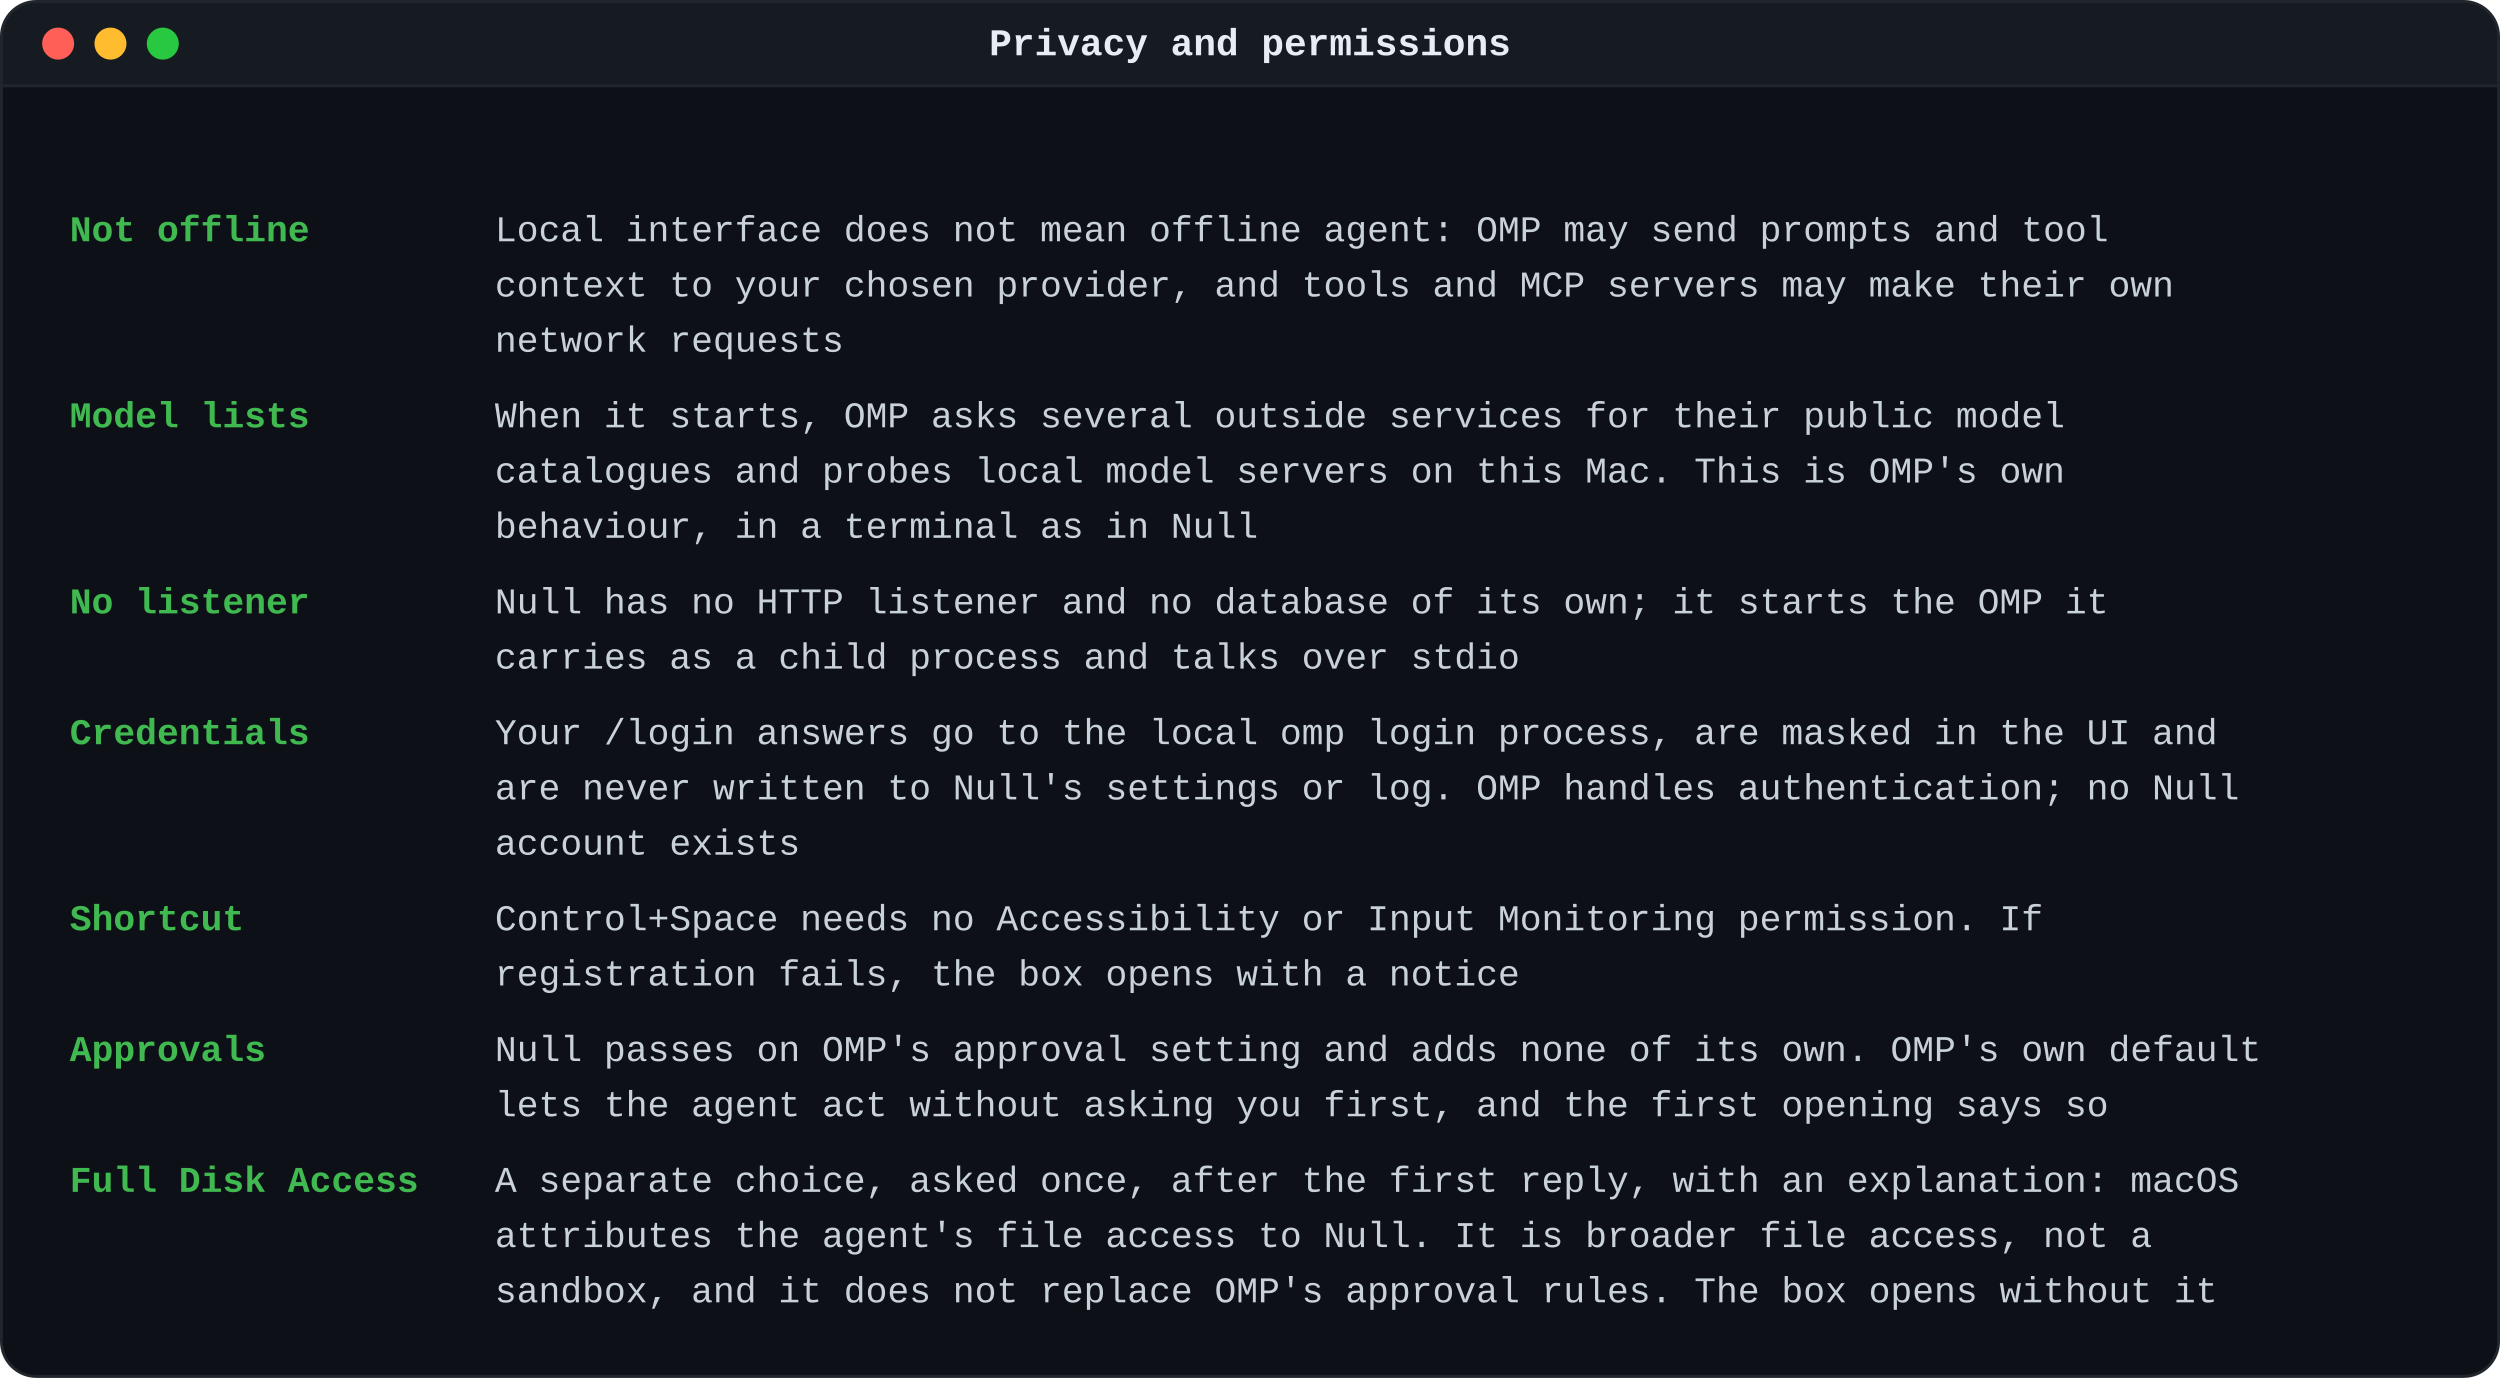
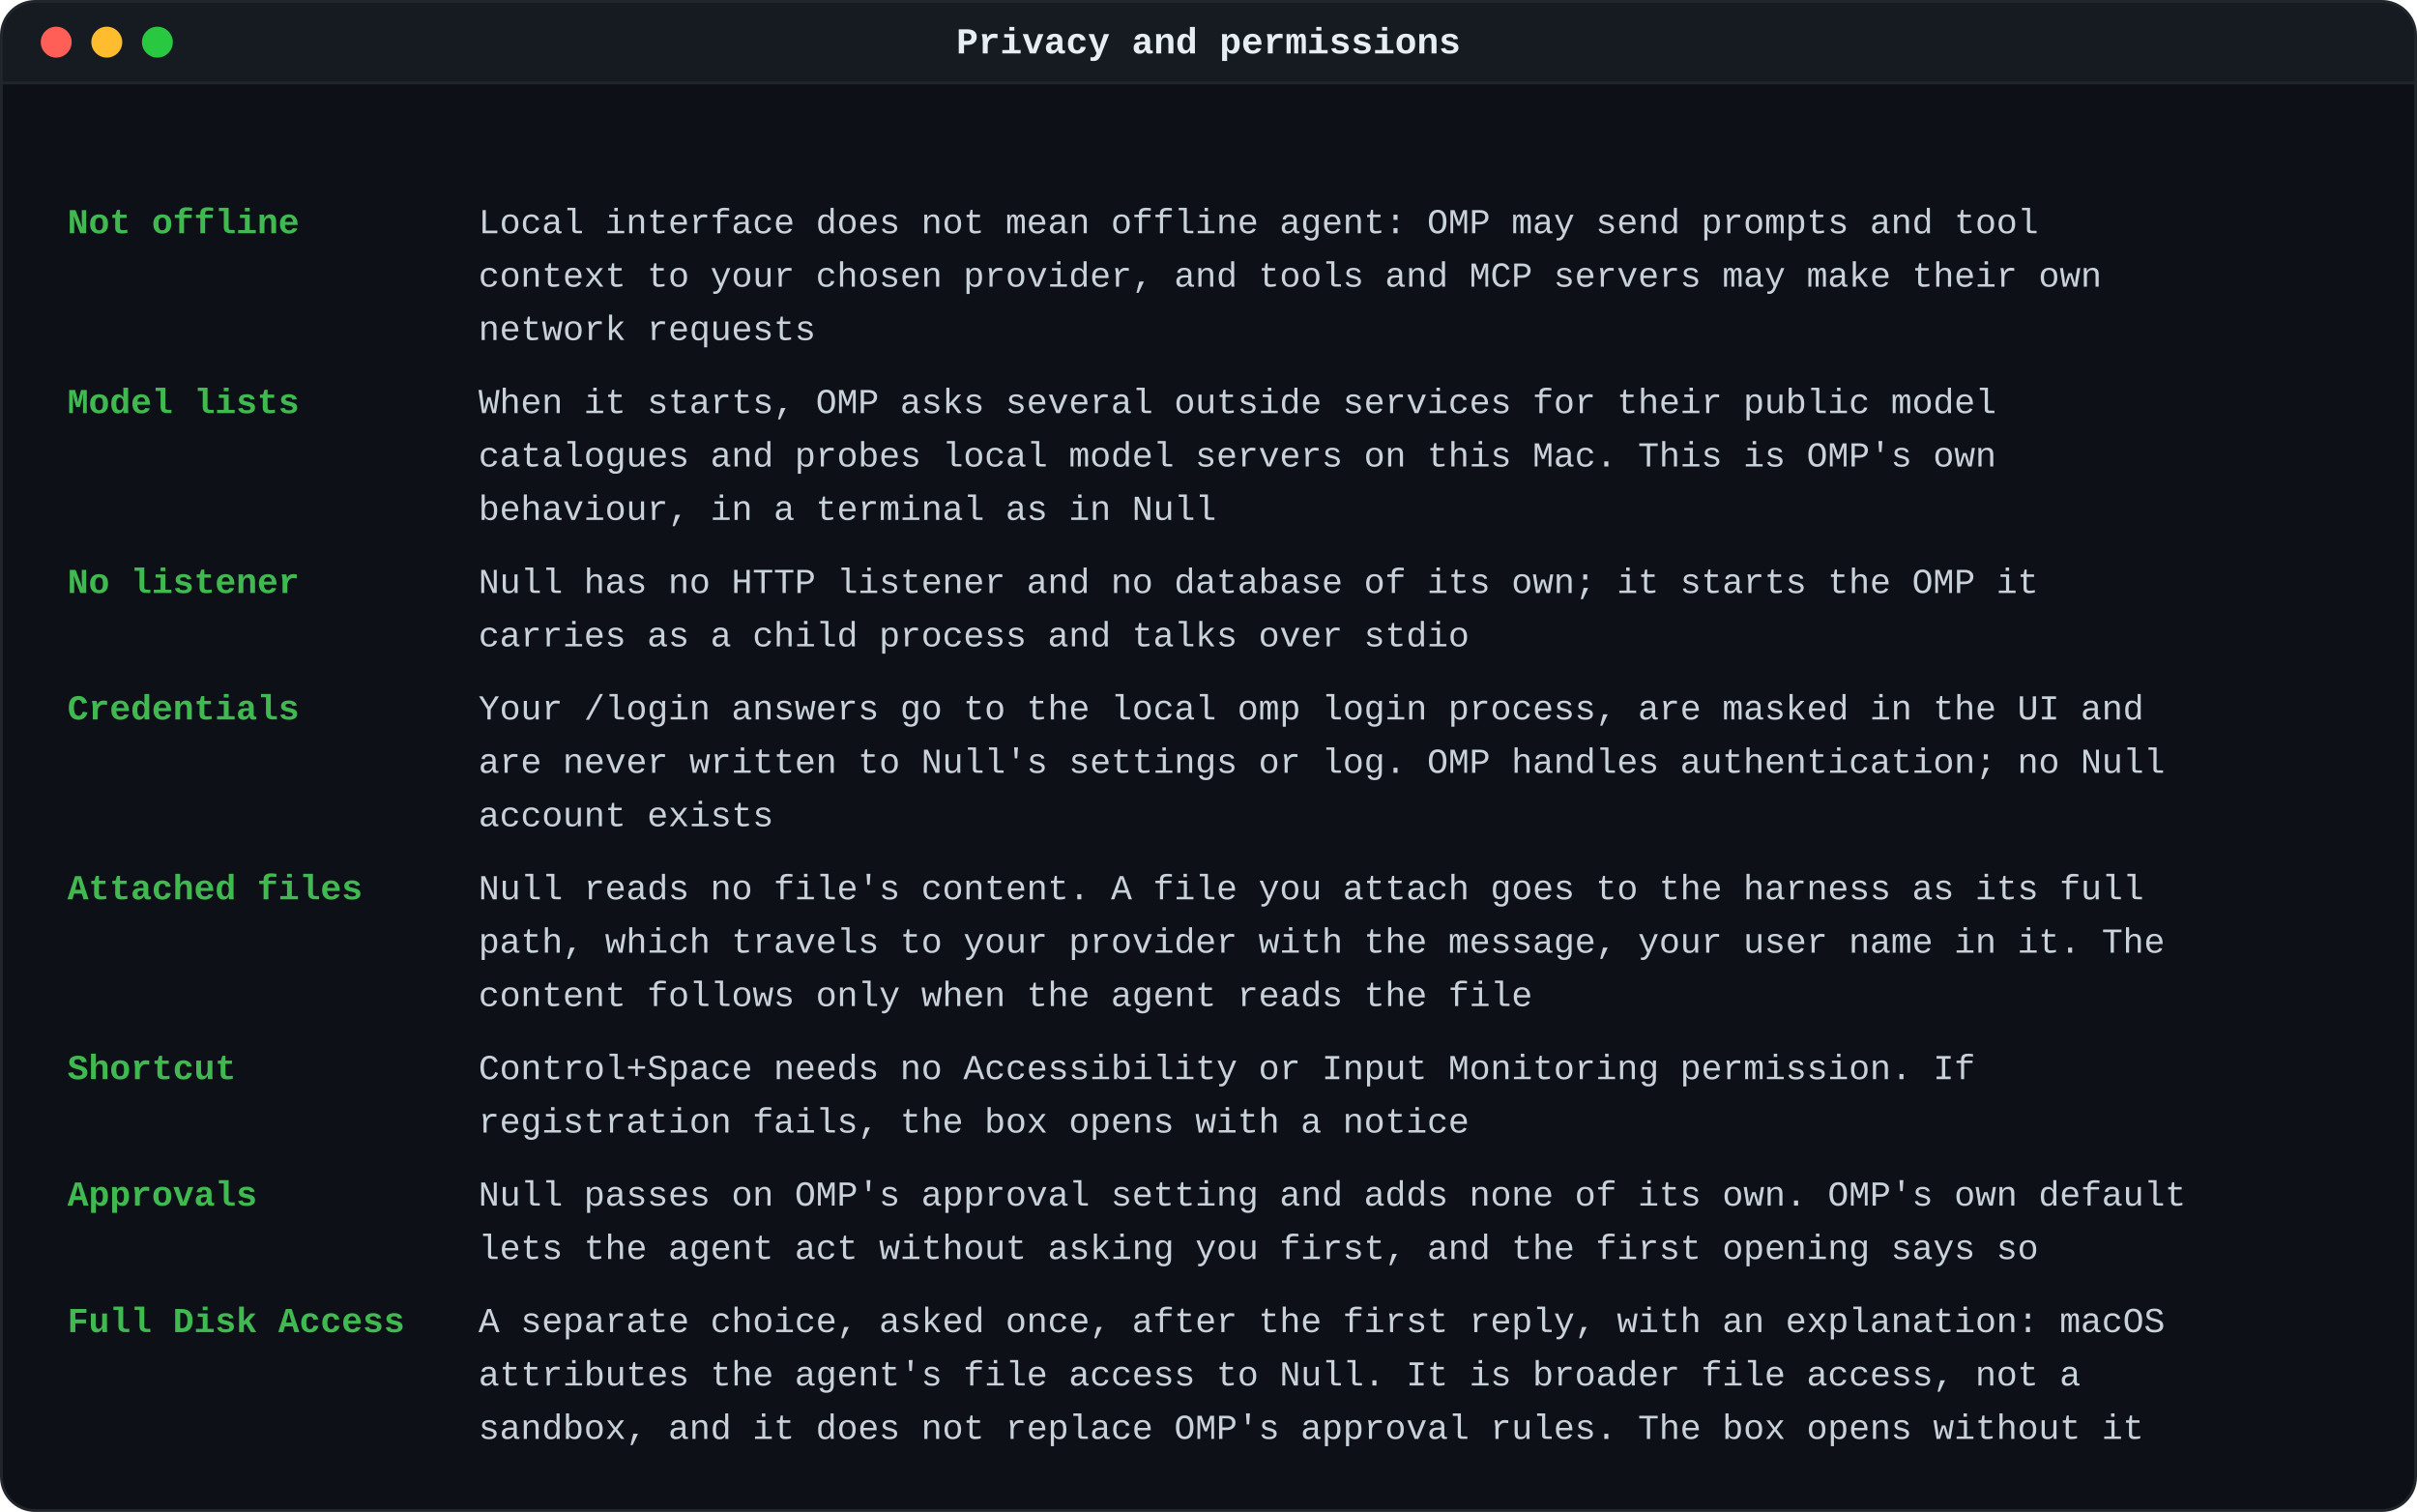
- <svg xmlns="http://www.w3.org/2000/svg" viewBox="0 0 860 474" width="860" height="474" fill="none" role="img" aria-label="Privacy and permissions. Not offline: Local interface does not mean offline agent: OMP may send prompts and tool context to your chosen provider, and tools and MCP servers may make their own network requests Model lists: When it starts, OMP asks several outside services for their public model catalogues and probes local model servers on this Mac. This is OMP's own behaviour, in a terminal as in Null No listener: Null has no HTTP listener and no database of its own; it starts the OMP it carries as a child process and talks over stdio Credentials: Your /login answers go to the local omp login process, are masked in the UI and are never written to Null's settings or log. OMP handles authentication; no Null account exists Shortcut: Control+Space needs no Accessibility or Input Monitoring permission. If registration fails, the box opens with a notice Approvals: Null passes on OMP's approval setting and adds none of its own. OMP's own default lets the agent act without asking you first, and the first opening says so Full Disk Access: A separate choice, asked once, after the first reply, with an explanation: macOS attributes the agent's file access to Null. It is broader file access, not a sandbox, and it does not replace OMP's approval rules. The box opens without it">
+ <svg xmlns="http://www.w3.org/2000/svg" viewBox="0 0 860 538" width="860" height="538" fill="none" role="img" aria-label="Privacy and permissions. Not offline: Local interface does not mean offline agent: OMP may send prompts and tool context to your chosen provider, and tools and MCP servers may make their own network requests Model lists: When it starts, OMP asks several outside services for their public model catalogues and probes local model servers on this Mac. This is OMP's own behaviour, in a terminal as in Null No listener: Null has no HTTP listener and no database of its own; it starts the OMP it carries as a child process and talks over stdio Credentials: Your /login answers go to the local omp login process, are masked in the UI and are never written to Null's settings or log. OMP handles authentication; no Null account exists Attached files: Null reads no file's content. A file you attach goes to the harness as its full path, which travels to your provider with the message, your user name in it. The content follows only when the agent reads the file Shortcut: Control+Space needs no Accessibility or Input Monitoring permission. If registration fails, the box opens with a notice Approvals: Null passes on OMP's approval setting and adds none of its own. OMP's own default lets the agent act without asking you first, and the first opening says so Full Disk Access: A separate choice, asked once, after the first reply, with an explanation: macOS attributes the agent's file access to Null. It is broader file access, not a sandbox, and it does not replace OMP's approval rules. The box opens without it">
  <style>
    text { font-family: ui-monospace,SFMono-Regular,'SF Mono',Menlo,Consolas,'Liberation Mono',monospace; }
    .rise { animation: rise .35s ease-out both; }
    .fade { animation: fade .4s ease-out both; }
    .blink { animation: blink 1.1s steps(1) infinite; }
    @keyframes rise { from { opacity: 0; transform: translateY(4px); } }
    @keyframes fade { from { opacity: 0; } }
    @keyframes blink { 50% { opacity: 0; } }
    @keyframes hold { 0%, 99.9% { opacity: 1; } 100% { opacity: 0; } }
    @media (prefers-reduced-motion: reduce) { * { animation: none !important; } }
  </style>
  <clipPath id="win">
-     <rect x="0.5" y="0.5" width="859" height="473" rx="12" />
+     <rect x="0.5" y="0.5" width="859" height="537" rx="12" />
  </clipPath>
  <g clip-path="url(#win)">
-     <rect width="860" height="474" fill="#0D1117" />
+     <rect width="860" height="538" fill="#0D1117" />
    <rect width="860" height="30" fill="#161B22" />
    <path d="M0 29.5H860" stroke="#21262D" />
    <circle cx="20" cy="15.0" r="5.5" fill="#FF5F57" />
    <circle cx="38" cy="15.0" r="5.5" fill="#FEBC2E" />
    <circle cx="56" cy="15.0" r="5.5" fill="#28C840" />
    <text x="430.0" y="19.0" font-size="13" font-weight="600" fill="#E6EDF3" text-anchor="middle">Privacy and permissions</text>
    <text x="24" y="83.0" font-size="12.5" font-weight="700" fill="#3FB950">Not offline</text>
    <text x="170.25" y="83.0" font-size="12.5" fill="#C9D1D9">Local interface does not mean offline agent: OMP may send prompts and tool</text>
    <text x="170.25" y="102.0" font-size="12.5" fill="#C9D1D9">context to your chosen provider, and tools and MCP servers may make their own</text>
    <text x="170.25" y="121.0" font-size="12.5" fill="#C9D1D9">network requests</text>
    <text x="24" y="147.0" font-size="12.5" font-weight="700" fill="#3FB950">Model lists</text>
    <text x="170.25" y="147.0" font-size="12.5" fill="#C9D1D9">When it starts, OMP asks several outside services for their public model</text>
    <text x="170.25" y="166.0" font-size="12.5" fill="#C9D1D9">catalogues and probes local model servers on this Mac. This is OMP's own</text>
    <text x="170.25" y="185.0" font-size="12.5" fill="#C9D1D9">behaviour, in a terminal as in Null</text>
    <text x="24" y="211.0" font-size="12.5" font-weight="700" fill="#3FB950">No listener</text>
    <text x="170.25" y="211.0" font-size="12.5" fill="#C9D1D9">Null has no HTTP listener and no database of its own; it starts the OMP it</text>
    <text x="170.25" y="230.0" font-size="12.5" fill="#C9D1D9">carries as a child process and talks over stdio</text>
    <text x="24" y="256.0" font-size="12.5" font-weight="700" fill="#3FB950">Credentials</text>
    <text x="170.25" y="256.0" font-size="12.5" fill="#C9D1D9">Your /login answers go to the local omp login process, are masked in the UI and</text>
    <text x="170.25" y="275.0" font-size="12.5" fill="#C9D1D9">are never written to Null's settings or log. OMP handles authentication; no Null</text>
    <text x="170.25" y="294.0" font-size="12.5" fill="#C9D1D9">account exists</text>
-     <text x="24" y="320.0" font-size="12.5" font-weight="700" fill="#3FB950">Shortcut</text>
-     <text x="170.25" y="320.0" font-size="12.5" fill="#C9D1D9">Control+Space needs no Accessibility or Input Monitoring permission. If</text>
-     <text x="170.25" y="339.0" font-size="12.5" fill="#C9D1D9">registration fails, the box opens with a notice</text>
-     <text x="24" y="365.0" font-size="12.5" font-weight="700" fill="#3FB950">Approvals</text>
-     <text x="170.25" y="365.0" font-size="12.5" fill="#C9D1D9">Null passes on OMP's approval setting and adds none of its own. OMP's own default</text>
-     <text x="170.25" y="384.0" font-size="12.5" fill="#C9D1D9">lets the agent act without asking you first, and the first opening says so</text>
-     <text x="24" y="410.0" font-size="12.5" font-weight="700" fill="#3FB950">Full Disk Access</text>
-     <text x="170.25" y="410.0" font-size="12.5" fill="#C9D1D9">A separate choice, asked once, after the first reply, with an explanation: macOS</text>
-     <text x="170.25" y="429.0" font-size="12.5" fill="#C9D1D9">attributes the agent's file access to Null. It is broader file access, not a</text>
-     <text x="170.25" y="448.0" font-size="12.5" fill="#C9D1D9">sandbox, and it does not replace OMP's approval rules. The box opens without it</text>
+     <text x="24" y="320.0" font-size="12.5" font-weight="700" fill="#3FB950">Attached files</text>
+     <text x="170.25" y="320.0" font-size="12.5" fill="#C9D1D9">Null reads no file's content. A file you attach goes to the harness as its full</text>
+     <text x="170.25" y="339.0" font-size="12.5" fill="#C9D1D9">path, which travels to your provider with the message, your user name in it. The</text>
+     <text x="170.25" y="358.0" font-size="12.5" fill="#C9D1D9">content follows only when the agent reads the file</text>
+     <text x="24" y="384.0" font-size="12.5" font-weight="700" fill="#3FB950">Shortcut</text>
+     <text x="170.25" y="384.0" font-size="12.5" fill="#C9D1D9">Control+Space needs no Accessibility or Input Monitoring permission. If</text>
+     <text x="170.25" y="403.0" font-size="12.5" fill="#C9D1D9">registration fails, the box opens with a notice</text>
+     <text x="24" y="429.0" font-size="12.5" font-weight="700" fill="#3FB950">Approvals</text>
+     <text x="170.25" y="429.0" font-size="12.5" fill="#C9D1D9">Null passes on OMP's approval setting and adds none of its own. OMP's own default</text>
+     <text x="170.25" y="448.0" font-size="12.5" fill="#C9D1D9">lets the agent act without asking you first, and the first opening says so</text>
+     <text x="24" y="474.0" font-size="12.5" font-weight="700" fill="#3FB950">Full Disk Access</text>
+     <text x="170.25" y="474.0" font-size="12.5" fill="#C9D1D9">A separate choice, asked once, after the first reply, with an explanation: macOS</text>
+     <text x="170.25" y="493.0" font-size="12.5" fill="#C9D1D9">attributes the agent's file access to Null. It is broader file access, not a</text>
+     <text x="170.25" y="512.0" font-size="12.5" fill="#C9D1D9">sandbox, and it does not replace OMP's approval rules. The box opens without it</text>
  </g>
-   <rect x="0.5" y="0.5" width="859" height="473" rx="12" stroke="#21262D" />
+   <rect x="0.5" y="0.5" width="859" height="537" rx="12" stroke="#21262D" />
</svg>
